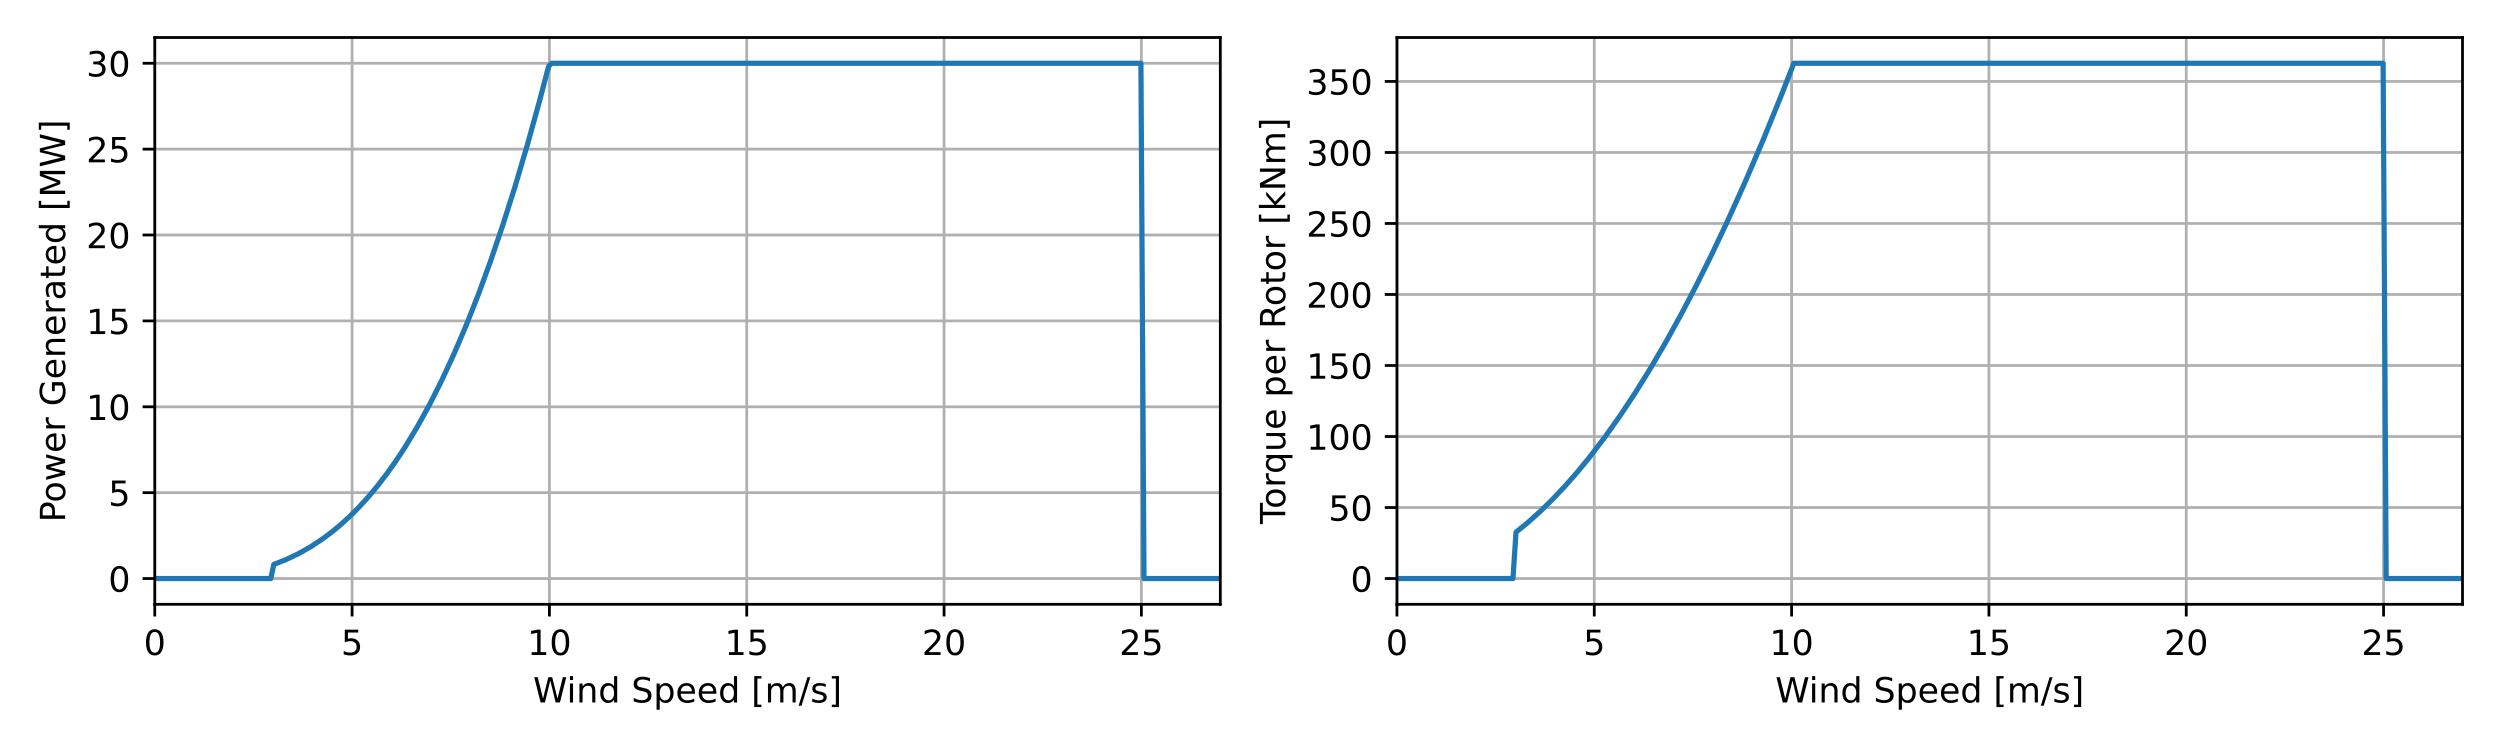
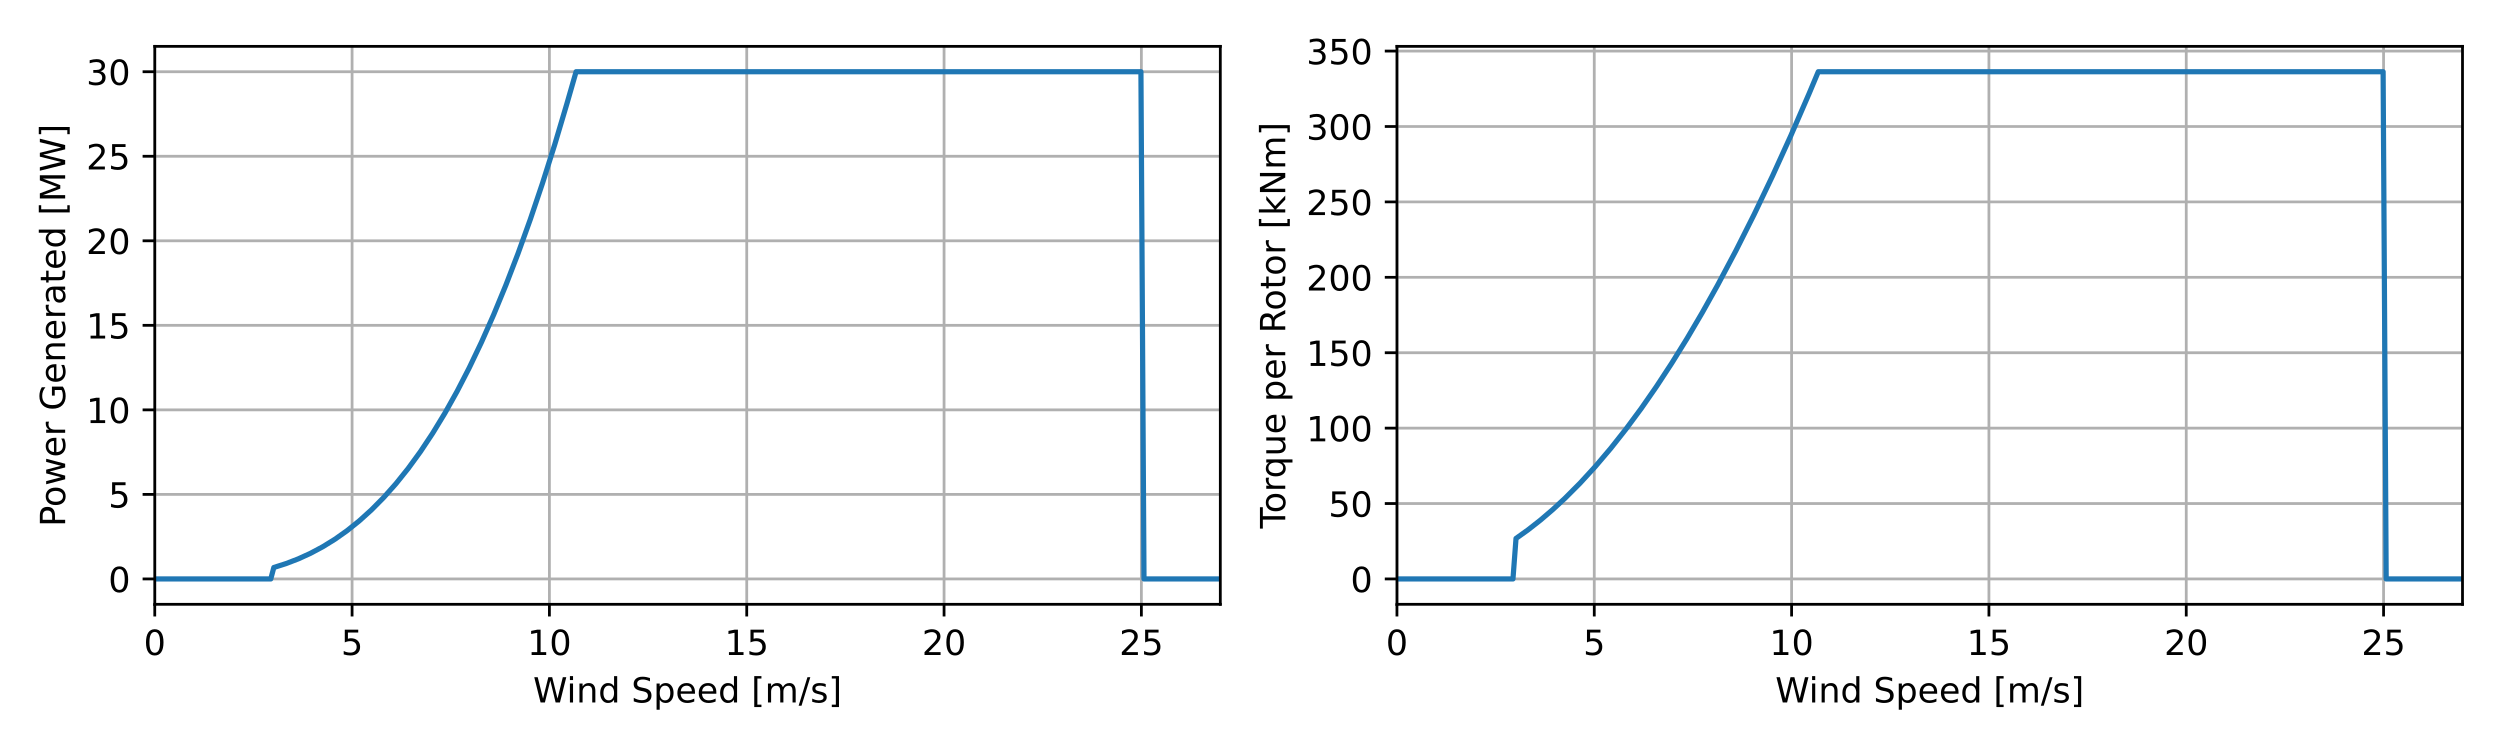
<svg xmlns="http://www.w3.org/2000/svg" xmlns:xlink="http://www.w3.org/1999/xlink" width="720pt" height="216pt" viewBox="0 0 720 216" version="1.1">
  <defs>
    <style type="text/css">*{stroke-linejoin: round; stroke-linecap: butt}</style>
  </defs>
  <g id="figure_1">
    <g id="patch_1">
      <path d="M 0 216  L 720 216  L 720 0  L 0 0  z " style="fill: #ffffff" />
    </g>
    <g id="axes_1">
      <g id="patch_2">
-         <path d="M 44.57 174.04  L 351.45 174.04  L 351.45 10.8  L 44.57 10.8  z " style="fill: #ffffff" />
+         <path d="M 44.57 174.04  L 351.45 174.04  L 351.45 13.351  L 44.57 13.351  z " style="fill: #ffffff" />
      </g>
      <g id="matplotlib.axis_1">
        <g id="xtick_1">
          <g id="line2d_1">
-             <path d="M 44.57 174.04  L 44.57 10.8  " clip-path="url(#p7e9d4a5ec0)" style="fill: none; stroke: #b0b0b0; stroke-width: 0.8; stroke-linecap: square" />
+             <path d="M 44.57 174.04  L 44.57 13.351  " clip-path="url(#p63965a4b3f)" style="fill: none; stroke: #b0b0b0; stroke-width: 0.8; stroke-linecap: square" />
          </g>
          <g id="line2d_2">
            <defs>
-               <path id="mde68c620f8" d="M 0 0  L 0 3.5  " style="stroke: #000000; stroke-width: 0.8" />
+               <path id="me07868f286" d="M 0 0  L 0 3.5  " style="stroke: #000000; stroke-width: 0.8" />
            </defs>
            <g>
-               <use xlink:href="#mde68c620f8" x="44.57" y="174.04" style="stroke: #000000; stroke-width: 0.8" />
+               <use xlink:href="#me07868f286" x="44.57" y="174.04" style="stroke: #000000; stroke-width: 0.8" />
            </g>
          </g>
          <g id="text_1">
            <g transform="translate(41.38875 188.6384) scale(0.1 -0.1)">
              <defs>
                <path id="DejaVuSans-30" d="M 2034 4250  Q 1547 4250 1301 3770  Q 1056 3291 1056 2328  Q 1056 1369 1301 889  Q 1547 409 2034 409  Q 2525 409 2770 889  Q 3016 1369 3016 2328  Q 3016 3291 2770 3770  Q 2525 4250 2034 4250  z M 2034 4750  Q 2819 4750 3233 4129  Q 3647 3509 3647 2328  Q 3647 1150 3233 529  Q 2819 -91 2034 -91  Q 1250 -91 836 529  Q 422 1150 422 2328  Q 422 3509 836 4129  Q 1250 4750 2034 4750  z " transform="scale(0.015625)" />
              </defs>
              <use xlink:href="#DejaVuSans-30" />
            </g>
          </g>
        </g>
        <g id="xtick_2">
          <g id="line2d_3">
-             <path d="M 101.4 174.04  L 101.4 10.8  " clip-path="url(#p7e9d4a5ec0)" style="fill: none; stroke: #b0b0b0; stroke-width: 0.8; stroke-linecap: square" />
+             <path d="M 101.4 174.04  L 101.4 13.351  " clip-path="url(#p63965a4b3f)" style="fill: none; stroke: #b0b0b0; stroke-width: 0.8; stroke-linecap: square" />
          </g>
          <g id="line2d_4">
            <g>
-               <use xlink:href="#mde68c620f8" x="101.4" y="174.04" style="stroke: #000000; stroke-width: 0.8" />
+               <use xlink:href="#me07868f286" x="101.4" y="174.04" style="stroke: #000000; stroke-width: 0.8" />
            </g>
          </g>
          <g id="text_2">
            <g transform="translate(98.21838 188.6384) scale(0.1 -0.1)">
              <defs>
                <path id="DejaVuSans-35" d="M 691 4666  L 3169 4666  L 3169 4134  L 1269 4134  L 1269 2991  Q 1406 3038 1543 3061  Q 1681 3084 1819 3084  Q 2600 3084 3056 2656  Q 3513 2228 3513 1497  Q 3513 744 3044 326  Q 2575 -91 1722 -91  Q 1428 -91 1123 -41  Q 819 9 494 109  L 494 744  Q 775 591 1075 516  Q 1375 441 1709 441  Q 2250 441 2565 725  Q 2881 1009 2881 1497  Q 2881 1984 2565 2268  Q 2250 2553 1709 2553  Q 1456 2553 1204 2497  Q 953 2441 691 2322  L 691 4666  z " transform="scale(0.015625)" />
              </defs>
              <use xlink:href="#DejaVuSans-35" />
            </g>
          </g>
        </g>
        <g id="xtick_3">
          <g id="line2d_5">
-             <path d="M 158.229 174.04  L 158.229 10.8  " clip-path="url(#p7e9d4a5ec0)" style="fill: none; stroke: #b0b0b0; stroke-width: 0.8; stroke-linecap: square" />
+             <path d="M 158.229 174.04  L 158.229 13.351  " clip-path="url(#p63965a4b3f)" style="fill: none; stroke: #b0b0b0; stroke-width: 0.8; stroke-linecap: square" />
          </g>
          <g id="line2d_6">
            <g>
-               <use xlink:href="#mde68c620f8" x="158.229" y="174.04" style="stroke: #000000; stroke-width: 0.8" />
+               <use xlink:href="#me07868f286" x="158.229" y="174.04" style="stroke: #000000; stroke-width: 0.8" />
            </g>
          </g>
          <g id="text_3">
            <g transform="translate(151.8668 188.6384) scale(0.1 -0.1)">
              <defs>
                <path id="DejaVuSans-31" d="M 794 531  L 1825 531  L 1825 4091  L 703 3866  L 703 4441  L 1819 4666  L 2450 4666  L 2450 531  L 3481 531  L 3481 0  L 794 0  L 794 531  z " transform="scale(0.015625)" />
              </defs>
              <use xlink:href="#DejaVuSans-31" />
              <use xlink:href="#DejaVuSans-30" x="63.623" />
            </g>
          </g>
        </g>
        <g id="xtick_4">
          <g id="line2d_7">
-             <path d="M 215.059 174.04  L 215.059 10.8  " clip-path="url(#p7e9d4a5ec0)" style="fill: none; stroke: #b0b0b0; stroke-width: 0.8; stroke-linecap: square" />
+             <path d="M 215.059 174.04  L 215.059 13.351  " clip-path="url(#p63965a4b3f)" style="fill: none; stroke: #b0b0b0; stroke-width: 0.8; stroke-linecap: square" />
          </g>
          <g id="line2d_8">
            <g>
-               <use xlink:href="#mde68c620f8" x="215.059" y="174.04" style="stroke: #000000; stroke-width: 0.8" />
+               <use xlink:href="#me07868f286" x="215.059" y="174.04" style="stroke: #000000; stroke-width: 0.8" />
            </g>
          </g>
          <g id="text_4">
            <g transform="translate(208.6964 188.6384) scale(0.1 -0.1)">
              <use xlink:href="#DejaVuSans-31" />
              <use xlink:href="#DejaVuSans-35" x="63.623" />
            </g>
          </g>
        </g>
        <g id="xtick_5">
          <g id="line2d_9">
-             <path d="M 271.889 174.04  L 271.889 10.8  " clip-path="url(#p7e9d4a5ec0)" style="fill: none; stroke: #b0b0b0; stroke-width: 0.8; stroke-linecap: square" />
+             <path d="M 271.889 174.04  L 271.889 13.351  " clip-path="url(#p63965a4b3f)" style="fill: none; stroke: #b0b0b0; stroke-width: 0.8; stroke-linecap: square" />
          </g>
          <g id="line2d_10">
            <g>
-               <use xlink:href="#mde68c620f8" x="271.889" y="174.04" style="stroke: #000000; stroke-width: 0.8" />
+               <use xlink:href="#me07868f286" x="271.889" y="174.04" style="stroke: #000000; stroke-width: 0.8" />
            </g>
          </g>
          <g id="text_5">
            <g transform="translate(265.526 188.6384) scale(0.1 -0.1)">
              <defs>
                <path id="DejaVuSans-32" d="M 1228 531  L 3431 531  L 3431 0  L 469 0  L 469 531  Q 828 903 1448 1529  Q 2069 2156 2228 2338  Q 2531 2678 2651 2914  Q 2772 3150 2772 3378  Q 2772 3750 2511 3984  Q 2250 4219 1831 4219  Q 1534 4219 1204 4116  Q 875 4013 500 3803  L 500 4441  Q 881 4594 1212 4672  Q 1544 4750 1819 4750  Q 2544 4750 2975 4387  Q 3406 4025 3406 3419  Q 3406 3131 3298 2873  Q 3191 2616 2906 2266  Q 2828 2175 2409 1742  Q 1991 1309 1228 531  z " transform="scale(0.015625)" />
              </defs>
              <use xlink:href="#DejaVuSans-32" />
              <use xlink:href="#DejaVuSans-30" x="63.623" />
            </g>
          </g>
        </g>
        <g id="xtick_6">
          <g id="line2d_11">
-             <path d="M 328.718 174.04  L 328.718 10.8  " clip-path="url(#p7e9d4a5ec0)" style="fill: none; stroke: #b0b0b0; stroke-width: 0.8; stroke-linecap: square" />
+             <path d="M 328.718 174.04  L 328.718 13.351  " clip-path="url(#p63965a4b3f)" style="fill: none; stroke: #b0b0b0; stroke-width: 0.8; stroke-linecap: square" />
          </g>
          <g id="line2d_12">
            <g>
-               <use xlink:href="#mde68c620f8" x="328.718" y="174.04" style="stroke: #000000; stroke-width: 0.8" />
+               <use xlink:href="#me07868f286" x="328.718" y="174.04" style="stroke: #000000; stroke-width: 0.8" />
            </g>
          </g>
          <g id="text_6">
            <g transform="translate(322.3556 188.6384) scale(0.1 -0.1)">
              <use xlink:href="#DejaVuSans-32" />
              <use xlink:href="#DejaVuSans-35" x="63.623" />
            </g>
          </g>
        </g>
        <g id="text_7">
          <g transform="translate(153.5319 202.3166) scale(0.1 -0.1)">
            <defs>
              <path id="DejaVuSans-57" d="M 213 4666  L 850 4666  L 1831 722  L 2809 4666  L 3519 4666  L 4500 722  L 5478 4666  L 6119 4666  L 4947 0  L 4153 0  L 3169 4050  L 2175 0  L 1381 0  L 213 4666  z " transform="scale(0.015625)" />
              <path id="DejaVuSans-69" d="M 603 3500  L 1178 3500  L 1178 0  L 603 0  L 603 3500  z M 603 4863  L 1178 4863  L 1178 4134  L 603 4134  L 603 4863  z " transform="scale(0.015625)" />
              <path id="DejaVuSans-6e" d="M 3513 2113  L 3513 0  L 2938 0  L 2938 2094  Q 2938 2591 2744 2837  Q 2550 3084 2163 3084  Q 1697 3084 1428 2787  Q 1159 2491 1159 1978  L 1159 0  L 581 0  L 581 3500  L 1159 3500  L 1159 2956  Q 1366 3272 1645 3428  Q 1925 3584 2291 3584  Q 2894 3584 3203 3211  Q 3513 2838 3513 2113  z " transform="scale(0.015625)" />
              <path id="DejaVuSans-64" d="M 2906 2969  L 2906 4863  L 3481 4863  L 3481 0  L 2906 0  L 2906 525  Q 2725 213 2448 61  Q 2172 -91 1784 -91  Q 1150 -91 751 415  Q 353 922 353 1747  Q 353 2572 751 3078  Q 1150 3584 1784 3584  Q 2172 3584 2448 3432  Q 2725 3281 2906 2969  z M 947 1747  Q 947 1113 1208 752  Q 1469 391 1925 391  Q 2381 391 2643 752  Q 2906 1113 2906 1747  Q 2906 2381 2643 2742  Q 2381 3103 1925 3103  Q 1469 3103 1208 2742  Q 947 2381 947 1747  z " transform="scale(0.015625)" />
              <path id="DejaVuSans-20" transform="scale(0.015625)" />
              <path id="DejaVuSans-53" d="M 3425 4513  L 3425 3897  Q 3066 4069 2747 4153  Q 2428 4238 2131 4238  Q 1616 4238 1336 4038  Q 1056 3838 1056 3469  Q 1056 3159 1242 3001  Q 1428 2844 1947 2747  L 2328 2669  Q 3034 2534 3370 2195  Q 3706 1856 3706 1288  Q 3706 609 3251 259  Q 2797 -91 1919 -91  Q 1588 -91 1214 -16  Q 841 59 441 206  L 441 856  Q 825 641 1194 531  Q 1563 422 1919 422  Q 2459 422 2753 634  Q 3047 847 3047 1241  Q 3047 1584 2836 1778  Q 2625 1972 2144 2069  L 1759 2144  Q 1053 2284 737 2584  Q 422 2884 422 3419  Q 422 4038 858 4394  Q 1294 4750 2059 4750  Q 2388 4750 2728 4690  Q 3069 4631 3425 4513  z " transform="scale(0.015625)" />
              <path id="DejaVuSans-70" d="M 1159 525  L 1159 -1331  L 581 -1331  L 581 3500  L 1159 3500  L 1159 2969  Q 1341 3281 1617 3432  Q 1894 3584 2278 3584  Q 2916 3584 3314 3078  Q 3713 2572 3713 1747  Q 3713 922 3314 415  Q 2916 -91 2278 -91  Q 1894 -91 1617 61  Q 1341 213 1159 525  z M 3116 1747  Q 3116 2381 2855 2742  Q 2594 3103 2138 3103  Q 1681 3103 1420 2742  Q 1159 2381 1159 1747  Q 1159 1113 1420 752  Q 1681 391 2138 391  Q 2594 391 2855 752  Q 3116 1113 3116 1747  z " transform="scale(0.015625)" />
              <path id="DejaVuSans-65" d="M 3597 1894  L 3597 1613  L 953 1613  Q 991 1019 1311 708  Q 1631 397 2203 397  Q 2534 397 2845 478  Q 3156 559 3463 722  L 3463 178  Q 3153 47 2828 -22  Q 2503 -91 2169 -91  Q 1331 -91 842 396  Q 353 884 353 1716  Q 353 2575 817 3079  Q 1281 3584 2069 3584  Q 2775 3584 3186 3129  Q 3597 2675 3597 1894  z M 3022 2063  Q 3016 2534 2758 2815  Q 2500 3097 2075 3097  Q 1594 3097 1305 2825  Q 1016 2553 972 2059  L 3022 2063  z " transform="scale(0.015625)" />
              <path id="DejaVuSans-5b" d="M 550 4863  L 1875 4863  L 1875 4416  L 1125 4416  L 1125 -397  L 1875 -397  L 1875 -844  L 550 -844  L 550 4863  z " transform="scale(0.015625)" />
              <path id="DejaVuSans-6d" d="M 3328 2828  Q 3544 3216 3844 3400  Q 4144 3584 4550 3584  Q 5097 3584 5394 3201  Q 5691 2819 5691 2113  L 5691 0  L 5113 0  L 5113 2094  Q 5113 2597 4934 2840  Q 4756 3084 4391 3084  Q 3944 3084 3684 2787  Q 3425 2491 3425 1978  L 3425 0  L 2847 0  L 2847 2094  Q 2847 2600 2669 2842  Q 2491 3084 2119 3084  Q 1678 3084 1418 2786  Q 1159 2488 1159 1978  L 1159 0  L 581 0  L 581 3500  L 1159 3500  L 1159 2956  Q 1356 3278 1631 3431  Q 1906 3584 2284 3584  Q 2666 3584 2933 3390  Q 3200 3197 3328 2828  z " transform="scale(0.015625)" />
              <path id="DejaVuSans-2f" d="M 1625 4666  L 2156 4666  L 531 -594  L 0 -594  L 1625 4666  z " transform="scale(0.015625)" />
              <path id="DejaVuSans-73" d="M 2834 3397  L 2834 2853  Q 2591 2978 2328 3040  Q 2066 3103 1784 3103  Q 1356 3103 1142 2972  Q 928 2841 928 2578  Q 928 2378 1081 2264  Q 1234 2150 1697 2047  L 1894 2003  Q 2506 1872 2764 1633  Q 3022 1394 3022 966  Q 3022 478 2636 193  Q 2250 -91 1575 -91  Q 1294 -91 989 -36  Q 684 19 347 128  L 347 722  Q 666 556 975 473  Q 1284 391 1588 391  Q 1994 391 2212 530  Q 2431 669 2431 922  Q 2431 1156 2273 1281  Q 2116 1406 1581 1522  L 1381 1569  Q 847 1681 609 1914  Q 372 2147 372 2553  Q 372 3047 722 3315  Q 1072 3584 1716 3584  Q 2034 3584 2315 3537  Q 2597 3491 2834 3397  z " transform="scale(0.015625)" />
              <path id="DejaVuSans-5d" d="M 1947 4863  L 1947 -844  L 622 -844  L 622 -397  L 1369 -397  L 1369 4416  L 622 4416  L 622 4863  L 1947 4863  z " transform="scale(0.015625)" />
            </defs>
            <use xlink:href="#DejaVuSans-57" />
            <use xlink:href="#DejaVuSans-69" x="96.627" />
            <use xlink:href="#DejaVuSans-6e" x="124.41" />
            <use xlink:href="#DejaVuSans-64" x="187.789" />
            <use xlink:href="#DejaVuSans-20" x="251.266" />
            <use xlink:href="#DejaVuSans-53" x="283.053" />
            <use xlink:href="#DejaVuSans-70" x="346.529" />
            <use xlink:href="#DejaVuSans-65" x="410.006" />
            <use xlink:href="#DejaVuSans-65" x="471.529" />
            <use xlink:href="#DejaVuSans-64" x="533.053" />
            <use xlink:href="#DejaVuSans-20" x="596.529" />
            <use xlink:href="#DejaVuSans-5b" x="628.316" />
            <use xlink:href="#DejaVuSans-6d" x="667.33" />
            <use xlink:href="#DejaVuSans-2f" x="764.742" />
            <use xlink:href="#DejaVuSans-73" x="798.434" />
            <use xlink:href="#DejaVuSans-5d" x="850.533" />
          </g>
        </g>
      </g>
      <g id="matplotlib.axis_2">
        <g id="ytick_1">
          <g id="line2d_13">
-             <path d="M 44.57 166.62  L 351.45 166.62  " clip-path="url(#p7e9d4a5ec0)" style="fill: none; stroke: #b0b0b0; stroke-width: 0.8; stroke-linecap: square" />
+             <path d="M 44.57 166.736  L 351.45 166.736  " clip-path="url(#p63965a4b3f)" style="fill: none; stroke: #b0b0b0; stroke-width: 0.8; stroke-linecap: square" />
          </g>
          <g id="line2d_14">
            <defs>
-               <path id="mf12a894c81" d="M 0 0  L -3.5 0  " style="stroke: #000000; stroke-width: 0.8" />
+               <path id="m5a3411a6f5" d="M 0 0  L -3.5 0  " style="stroke: #000000; stroke-width: 0.8" />
            </defs>
            <g>
-               <use xlink:href="#mf12a894c81" x="44.57" y="166.62" style="stroke: #000000; stroke-width: 0.8" />
+               <use xlink:href="#m5a3411a6f5" x="44.57" y="166.736" style="stroke: #000000; stroke-width: 0.8" />
            </g>
          </g>
          <g id="text_8">
-             <g transform="translate(31.2075 170.4192) scale(0.1 -0.1)">
+             <g transform="translate(31.2075 170.5352) scale(0.1 -0.1)">
              <use xlink:href="#DejaVuSans-30" />
            </g>
          </g>
        </g>
        <g id="ytick_2">
          <g id="line2d_15">
-             <path d="M 44.57 141.887  L 351.45 141.887  " clip-path="url(#p7e9d4a5ec0)" style="fill: none; stroke: #b0b0b0; stroke-width: 0.8; stroke-linecap: square" />
+             <path d="M 44.57 142.389  L 351.45 142.389  " clip-path="url(#p63965a4b3f)" style="fill: none; stroke: #b0b0b0; stroke-width: 0.8; stroke-linecap: square" />
          </g>
          <g id="line2d_16">
            <g>
-               <use xlink:href="#mf12a894c81" x="44.57" y="141.887" style="stroke: #000000; stroke-width: 0.8" />
+               <use xlink:href="#m5a3411a6f5" x="44.57" y="142.389" style="stroke: #000000; stroke-width: 0.8" />
            </g>
          </g>
          <g id="text_9">
-             <g transform="translate(31.2075 145.6859) scale(0.1 -0.1)">
+             <g transform="translate(31.2075 146.1883) scale(0.1 -0.1)">
              <use xlink:href="#DejaVuSans-35" />
            </g>
          </g>
        </g>
        <g id="ytick_3">
          <g id="line2d_17">
-             <path d="M 44.57 117.153  L 351.45 117.153  " clip-path="url(#p7e9d4a5ec0)" style="fill: none; stroke: #b0b0b0; stroke-width: 0.8; stroke-linecap: square" />
+             <path d="M 44.57 118.042  L 351.45 118.042  " clip-path="url(#p63965a4b3f)" style="fill: none; stroke: #b0b0b0; stroke-width: 0.8; stroke-linecap: square" />
          </g>
          <g id="line2d_18">
            <g>
-               <use xlink:href="#mf12a894c81" x="44.57" y="117.153" style="stroke: #000000; stroke-width: 0.8" />
+               <use xlink:href="#m5a3411a6f5" x="44.57" y="118.042" style="stroke: #000000; stroke-width: 0.8" />
            </g>
          </g>
          <g id="text_10">
-             <g transform="translate(24.845 120.9526) scale(0.1 -0.1)">
+             <g transform="translate(24.845 121.8415) scale(0.1 -0.1)">
              <use xlink:href="#DejaVuSans-31" />
              <use xlink:href="#DejaVuSans-30" x="63.623" />
            </g>
          </g>
        </g>
        <g id="ytick_4">
          <g id="line2d_19">
-             <path d="M 44.57 92.42  L 351.45 92.42  " clip-path="url(#p7e9d4a5ec0)" style="fill: none; stroke: #b0b0b0; stroke-width: 0.8; stroke-linecap: square" />
+             <path d="M 44.57 93.695  L 351.45 93.695  " clip-path="url(#p63965a4b3f)" style="fill: none; stroke: #b0b0b0; stroke-width: 0.8; stroke-linecap: square" />
          </g>
          <g id="line2d_20">
            <g>
-               <use xlink:href="#mf12a894c81" x="44.57" y="92.42" style="stroke: #000000; stroke-width: 0.8" />
+               <use xlink:href="#m5a3411a6f5" x="44.57" y="93.695" style="stroke: #000000; stroke-width: 0.8" />
            </g>
          </g>
          <g id="text_11">
-             <g transform="translate(24.845 96.21922) scale(0.1 -0.1)">
+             <g transform="translate(24.845 97.49464) scale(0.1 -0.1)">
              <use xlink:href="#DejaVuSans-31" />
              <use xlink:href="#DejaVuSans-35" x="63.623" />
            </g>
          </g>
        </g>
        <g id="ytick_5">
          <g id="line2d_21">
-             <path d="M 44.57 67.687  L 351.45 67.687  " clip-path="url(#p7e9d4a5ec0)" style="fill: none; stroke: #b0b0b0; stroke-width: 0.8; stroke-linecap: square" />
+             <path d="M 44.57 69.349  L 351.45 69.349  " clip-path="url(#p63965a4b3f)" style="fill: none; stroke: #b0b0b0; stroke-width: 0.8; stroke-linecap: square" />
          </g>
          <g id="line2d_22">
            <g>
-               <use xlink:href="#mf12a894c81" x="44.57" y="67.687" style="stroke: #000000; stroke-width: 0.8" />
+               <use xlink:href="#m5a3411a6f5" x="44.57" y="69.349" style="stroke: #000000; stroke-width: 0.8" />
            </g>
          </g>
          <g id="text_12">
-             <g transform="translate(24.845 71.48588) scale(0.1 -0.1)">
+             <g transform="translate(24.845 73.1478) scale(0.1 -0.1)">
              <use xlink:href="#DejaVuSans-32" />
              <use xlink:href="#DejaVuSans-30" x="63.623" />
            </g>
          </g>
        </g>
        <g id="ytick_6">
          <g id="line2d_23">
-             <path d="M 44.57 42.953  L 351.45 42.953  " clip-path="url(#p7e9d4a5ec0)" style="fill: none; stroke: #b0b0b0; stroke-width: 0.8; stroke-linecap: square" />
+             <path d="M 44.57 45.002  L 351.45 45.002  " clip-path="url(#p63965a4b3f)" style="fill: none; stroke: #b0b0b0; stroke-width: 0.8; stroke-linecap: square" />
          </g>
          <g id="line2d_24">
            <g>
-               <use xlink:href="#mf12a894c81" x="44.57" y="42.953" style="stroke: #000000; stroke-width: 0.8" />
+               <use xlink:href="#m5a3411a6f5" x="44.57" y="45.002" style="stroke: #000000; stroke-width: 0.8" />
            </g>
          </g>
          <g id="text_13">
-             <g transform="translate(24.845 46.75255) scale(0.1 -0.1)">
+             <g transform="translate(24.845 48.80095) scale(0.1 -0.1)">
              <use xlink:href="#DejaVuSans-32" />
              <use xlink:href="#DejaVuSans-35" x="63.623" />
            </g>
          </g>
        </g>
        <g id="ytick_7">
          <g id="line2d_25">
-             <path d="M 44.57 18.22  L 351.45 18.22  " clip-path="url(#p7e9d4a5ec0)" style="fill: none; stroke: #b0b0b0; stroke-width: 0.8; stroke-linecap: square" />
+             <path d="M 44.57 20.655  L 351.45 20.655  " clip-path="url(#p63965a4b3f)" style="fill: none; stroke: #b0b0b0; stroke-width: 0.8; stroke-linecap: square" />
          </g>
          <g id="line2d_26">
            <g>
-               <use xlink:href="#mf12a894c81" x="44.57" y="18.22" style="stroke: #000000; stroke-width: 0.8" />
+               <use xlink:href="#m5a3411a6f5" x="44.57" y="20.655" style="stroke: #000000; stroke-width: 0.8" />
            </g>
          </g>
          <g id="text_14">
-             <g transform="translate(24.845 22.01922) scale(0.1 -0.1)">
+             <g transform="translate(24.845 24.45411) scale(0.1 -0.1)">
              <defs>
                <path id="DejaVuSans-33" d="M 2597 2516  Q 3050 2419 3304 2112  Q 3559 1806 3559 1356  Q 3559 666 3084 287  Q 2609 -91 1734 -91  Q 1441 -91 1130 -33  Q 819 25 488 141  L 488 750  Q 750 597 1062 519  Q 1375 441 1716 441  Q 2309 441 2620 675  Q 2931 909 2931 1356  Q 2931 1769 2642 2001  Q 2353 2234 1838 2234  L 1294 2234  L 1294 2753  L 1863 2753  Q 2328 2753 2575 2939  Q 2822 3125 2822 3475  Q 2822 3834 2567 4026  Q 2313 4219 1838 4219  Q 1578 4219 1281 4162  Q 984 4106 628 3988  L 628 4550  Q 988 4650 1302 4700  Q 1616 4750 1894 4750  Q 2613 4750 3031 4423  Q 3450 4097 3450 3541  Q 3450 3153 3228 2886  Q 3006 2619 2597 2516  z " transform="scale(0.015625)" />
              </defs>
              <use xlink:href="#DejaVuSans-33" />
              <use xlink:href="#DejaVuSans-30" x="63.623" />
            </g>
          </g>
        </g>
        <g id="text_15">
-           <g transform="translate(18.76531 150.3981) rotate(-90) scale(0.1 -0.1)">
+           <g transform="translate(18.76531 151.6735) rotate(-90) scale(0.1 -0.1)">
            <defs>
              <path id="DejaVuSans-50" d="M 1259 4147  L 1259 2394  L 2053 2394  Q 2494 2394 2734 2622  Q 2975 2850 2975 3272  Q 2975 3691 2734 3919  Q 2494 4147 2053 4147  L 1259 4147  z M 628 4666  L 2053 4666  Q 2838 4666 3239 4311  Q 3641 3956 3641 3272  Q 3641 2581 3239 2228  Q 2838 1875 2053 1875  L 1259 1875  L 1259 0  L 628 0  L 628 4666  z " transform="scale(0.015625)" />
              <path id="DejaVuSans-6f" d="M 1959 3097  Q 1497 3097 1228 2736  Q 959 2375 959 1747  Q 959 1119 1226 758  Q 1494 397 1959 397  Q 2419 397 2687 759  Q 2956 1122 2956 1747  Q 2956 2369 2687 2733  Q 2419 3097 1959 3097  z M 1959 3584  Q 2709 3584 3137 3096  Q 3566 2609 3566 1747  Q 3566 888 3137 398  Q 2709 -91 1959 -91  Q 1206 -91 779 398  Q 353 888 353 1747  Q 353 2609 779 3096  Q 1206 3584 1959 3584  z " transform="scale(0.015625)" />
              <path id="DejaVuSans-77" d="M 269 3500  L 844 3500  L 1563 769  L 2278 3500  L 2956 3500  L 3675 769  L 4391 3500  L 4966 3500  L 4050 0  L 3372 0  L 2619 2869  L 1863 0  L 1184 0  L 269 3500  z " transform="scale(0.015625)" />
              <path id="DejaVuSans-72" d="M 2631 2963  Q 2534 3019 2420 3045  Q 2306 3072 2169 3072  Q 1681 3072 1420 2755  Q 1159 2438 1159 1844  L 1159 0  L 581 0  L 581 3500  L 1159 3500  L 1159 2956  Q 1341 3275 1631 3429  Q 1922 3584 2338 3584  Q 2397 3584 2469 3576  Q 2541 3569 2628 3553  L 2631 2963  z " transform="scale(0.015625)" />
              <path id="DejaVuSans-47" d="M 3809 666  L 3809 1919  L 2778 1919  L 2778 2438  L 4434 2438  L 4434 434  Q 4069 175 3628 42  Q 3188 -91 2688 -91  Q 1594 -91 976 548  Q 359 1188 359 2328  Q 359 3472 976 4111  Q 1594 4750 2688 4750  Q 3144 4750 3555 4637  Q 3966 4525 4313 4306  L 4313 3634  Q 3963 3931 3569 4081  Q 3175 4231 2741 4231  Q 1884 4231 1454 3753  Q 1025 3275 1025 2328  Q 1025 1384 1454 906  Q 1884 428 2741 428  Q 3075 428 3337 486  Q 3600 544 3809 666  z " transform="scale(0.015625)" />
              <path id="DejaVuSans-61" d="M 2194 1759  Q 1497 1759 1228 1600  Q 959 1441 959 1056  Q 959 750 1161 570  Q 1363 391 1709 391  Q 2188 391 2477 730  Q 2766 1069 2766 1631  L 2766 1759  L 2194 1759  z M 3341 1997  L 3341 0  L 2766 0  L 2766 531  Q 2569 213 2275 61  Q 1981 -91 1556 -91  Q 1019 -91 701 211  Q 384 513 384 1019  Q 384 1609 779 1909  Q 1175 2209 1959 2209  L 2766 2209  L 2766 2266  Q 2766 2663 2505 2880  Q 2244 3097 1772 3097  Q 1472 3097 1187 3025  Q 903 2953 641 2809  L 641 3341  Q 956 3463 1253 3523  Q 1550 3584 1831 3584  Q 2591 3584 2966 3190  Q 3341 2797 3341 1997  z " transform="scale(0.015625)" />
              <path id="DejaVuSans-74" d="M 1172 4494  L 1172 3500  L 2356 3500  L 2356 3053  L 1172 3053  L 1172 1153  Q 1172 725 1289 603  Q 1406 481 1766 481  L 2356 481  L 2356 0  L 1766 0  Q 1100 0 847 248  Q 594 497 594 1153  L 594 3053  L 172 3053  L 172 3500  L 594 3500  L 594 4494  L 1172 4494  z " transform="scale(0.015625)" />
              <path id="DejaVuSans-4d" d="M 628 4666  L 1569 4666  L 2759 1491  L 3956 4666  L 4897 4666  L 4897 0  L 4281 0  L 4281 4097  L 3078 897  L 2444 897  L 1241 4097  L 1241 0  L 628 0  L 628 4666  z " transform="scale(0.015625)" />
            </defs>
            <use xlink:href="#DejaVuSans-50" />
            <use xlink:href="#DejaVuSans-6f" x="56.678" />
            <use xlink:href="#DejaVuSans-77" x="117.859" />
            <use xlink:href="#DejaVuSans-65" x="199.646" />
            <use xlink:href="#DejaVuSans-72" x="261.17" />
            <use xlink:href="#DejaVuSans-20" x="302.283" />
            <use xlink:href="#DejaVuSans-47" x="334.07" />
            <use xlink:href="#DejaVuSans-65" x="411.561" />
            <use xlink:href="#DejaVuSans-6e" x="473.084" />
            <use xlink:href="#DejaVuSans-65" x="536.463" />
            <use xlink:href="#DejaVuSans-72" x="597.986" />
            <use xlink:href="#DejaVuSans-61" x="639.1" />
            <use xlink:href="#DejaVuSans-74" x="700.379" />
            <use xlink:href="#DejaVuSans-65" x="739.588" />
            <use xlink:href="#DejaVuSans-64" x="801.111" />
            <use xlink:href="#DejaVuSans-20" x="864.588" />
            <use xlink:href="#DejaVuSans-5b" x="896.375" />
            <use xlink:href="#DejaVuSans-4d" x="935.389" />
            <use xlink:href="#DejaVuSans-57" x="1021.668" />
            <use xlink:href="#DejaVuSans-5d" x="1120.545" />
          </g>
        </g>
      </g>
      <g id="line2d_27">
-         <path d="M 44.57 166.62  L 77.984 166.62  L 78.863 162.544  L 82.38 161.157  L 85.898 159.486  L 89.415 157.505  L 92.932 155.188  L 95.57 153.213  L 98.208 151.023  L 100.846 148.607  L 103.484 145.953  L 106.122 143.051  L 108.76 139.889  L 111.398 136.456  L 114.036 132.741  L 116.674 128.733  L 120.191 122.914  L 123.708 116.527  L 127.225 109.547  L 130.743 101.946  L 134.26 93.7  L 137.777 84.78  L 141.294 75.161  L 144.812 64.816  L 148.329 53.72  L 151.846 41.845  L 155.363 29.165  L 158.001 19.111  L 158.881 18.22  L 328.588 18.22  L 329.467 166.62  L 351.45 166.62  L 351.45 166.62  " clip-path="url(#p7e9d4a5ec0)" style="fill: none; stroke: #1f77b4; stroke-width: 1.5; stroke-linecap: square" />
+         <path d="M 44.57 166.736  L 77.984 166.736  L 78.863 163.435  L 82.38 162.312  L 85.898 160.959  L 89.415 159.355  L 92.932 157.478  L 96.449 155.308  L 99.967 152.822  L 103.484 150  L 107.001 146.82  L 110.518 143.261  L 114.036 139.301  L 117.553 134.919  L 121.07 130.094  L 124.587 124.804  L 128.105 119.028  L 131.622 112.744  L 135.139 105.932  L 138.656 98.569  L 142.174 90.635  L 145.691 82.108  L 149.208 72.966  L 152.725 63.189  L 156.243 52.755  L 159.76 41.642  L 163.277 29.83  L 165.915 20.655  L 328.588 20.655  L 329.467 166.736  L 351.45 166.736  L 351.45 166.736  " clip-path="url(#p63965a4b3f)" style="fill: none; stroke: #1f77b4; stroke-width: 1.5; stroke-linecap: square" />
      </g>
      <g id="patch_3">
-         <path d="M 44.57 174.04  L 44.57 10.8  " style="fill: none; stroke: #000000; stroke-width: 0.8; stroke-linejoin: miter; stroke-linecap: square" />
+         <path d="M 44.57 174.04  L 44.57 13.351  " style="fill: none; stroke: #000000; stroke-width: 0.8; stroke-linejoin: miter; stroke-linecap: square" />
      </g>
      <g id="patch_4">
-         <path d="M 351.45 174.04  L 351.45 10.8  " style="fill: none; stroke: #000000; stroke-width: 0.8; stroke-linejoin: miter; stroke-linecap: square" />
+         <path d="M 351.45 174.04  L 351.45 13.351  " style="fill: none; stroke: #000000; stroke-width: 0.8; stroke-linejoin: miter; stroke-linecap: square" />
      </g>
      <g id="patch_5">
        <path d="M 44.57 174.04  L 351.45 174.04  " style="fill: none; stroke: #000000; stroke-width: 0.8; stroke-linejoin: miter; stroke-linecap: square" />
      </g>
      <g id="patch_6">
-         <path d="M 44.57 10.8  L 351.45 10.8  " style="fill: none; stroke: #000000; stroke-width: 0.8; stroke-linejoin: miter; stroke-linecap: square" />
+         <path d="M 44.57 13.351  L 351.45 13.351  " style="fill: none; stroke: #000000; stroke-width: 0.8; stroke-linejoin: miter; stroke-linecap: square" />
      </g>
    </g>
    <g id="axes_2">
      <g id="patch_7">
-         <path d="M 402.32 174.04  L 709.2 174.04  L 709.2 10.8  L 402.32 10.8  z " style="fill: #ffffff" />
+         <path d="M 402.32 174.04  L 709.2 174.04  L 709.2 13.351  L 402.32 13.351  z " style="fill: #ffffff" />
      </g>
      <g id="matplotlib.axis_3">
        <g id="xtick_7">
          <g id="line2d_28">
-             <path d="M 402.32 174.04  L 402.32 10.8  " clip-path="url(#pc65644ecde)" style="fill: none; stroke: #b0b0b0; stroke-width: 0.8; stroke-linecap: square" />
+             <path d="M 402.32 174.04  L 402.32 13.351  " clip-path="url(#p19e2f679ea)" style="fill: none; stroke: #b0b0b0; stroke-width: 0.8; stroke-linecap: square" />
          </g>
          <g id="line2d_29">
            <g>
-               <use xlink:href="#mde68c620f8" x="402.32" y="174.04" style="stroke: #000000; stroke-width: 0.8" />
+               <use xlink:href="#me07868f286" x="402.32" y="174.04" style="stroke: #000000; stroke-width: 0.8" />
            </g>
          </g>
          <g id="text_16">
            <g transform="translate(399.1388 188.6384) scale(0.1 -0.1)">
              <use xlink:href="#DejaVuSans-30" />
            </g>
          </g>
        </g>
        <g id="xtick_8">
          <g id="line2d_30">
-             <path d="M 459.15 174.04  L 459.15 10.8  " clip-path="url(#pc65644ecde)" style="fill: none; stroke: #b0b0b0; stroke-width: 0.8; stroke-linecap: square" />
+             <path d="M 459.15 174.04  L 459.15 13.351  " clip-path="url(#p19e2f679ea)" style="fill: none; stroke: #b0b0b0; stroke-width: 0.8; stroke-linecap: square" />
          </g>
          <g id="line2d_31">
            <g>
-               <use xlink:href="#mde68c620f8" x="459.15" y="174.04" style="stroke: #000000; stroke-width: 0.8" />
+               <use xlink:href="#me07868f286" x="459.15" y="174.04" style="stroke: #000000; stroke-width: 0.8" />
            </g>
          </g>
          <g id="text_17">
            <g transform="translate(455.9684 188.6384) scale(0.1 -0.1)">
              <use xlink:href="#DejaVuSans-35" />
            </g>
          </g>
        </g>
        <g id="xtick_9">
          <g id="line2d_32">
-             <path d="M 515.979 174.04  L 515.979 10.8  " clip-path="url(#pc65644ecde)" style="fill: none; stroke: #b0b0b0; stroke-width: 0.8; stroke-linecap: square" />
+             <path d="M 515.979 174.04  L 515.979 13.351  " clip-path="url(#p19e2f679ea)" style="fill: none; stroke: #b0b0b0; stroke-width: 0.8; stroke-linecap: square" />
          </g>
          <g id="line2d_33">
            <g>
-               <use xlink:href="#mde68c620f8" x="515.979" y="174.04" style="stroke: #000000; stroke-width: 0.8" />
+               <use xlink:href="#me07868f286" x="515.979" y="174.04" style="stroke: #000000; stroke-width: 0.8" />
            </g>
          </g>
          <g id="text_18">
            <g transform="translate(509.6168 188.6384) scale(0.1 -0.1)">
              <use xlink:href="#DejaVuSans-31" />
              <use xlink:href="#DejaVuSans-30" x="63.623" />
            </g>
          </g>
        </g>
        <g id="xtick_10">
          <g id="line2d_34">
-             <path d="M 572.809 174.04  L 572.809 10.8  " clip-path="url(#pc65644ecde)" style="fill: none; stroke: #b0b0b0; stroke-width: 0.8; stroke-linecap: square" />
+             <path d="M 572.809 174.04  L 572.809 13.351  " clip-path="url(#p19e2f679ea)" style="fill: none; stroke: #b0b0b0; stroke-width: 0.8; stroke-linecap: square" />
          </g>
          <g id="line2d_35">
            <g>
-               <use xlink:href="#mde68c620f8" x="572.809" y="174.04" style="stroke: #000000; stroke-width: 0.8" />
+               <use xlink:href="#me07868f286" x="572.809" y="174.04" style="stroke: #000000; stroke-width: 0.8" />
            </g>
          </g>
          <g id="text_19">
            <g transform="translate(566.4464 188.6384) scale(0.1 -0.1)">
              <use xlink:href="#DejaVuSans-31" />
              <use xlink:href="#DejaVuSans-35" x="63.623" />
            </g>
          </g>
        </g>
        <g id="xtick_11">
          <g id="line2d_36">
-             <path d="M 629.639 174.04  L 629.639 10.8  " clip-path="url(#pc65644ecde)" style="fill: none; stroke: #b0b0b0; stroke-width: 0.8; stroke-linecap: square" />
+             <path d="M 629.639 174.04  L 629.639 13.351  " clip-path="url(#p19e2f679ea)" style="fill: none; stroke: #b0b0b0; stroke-width: 0.8; stroke-linecap: square" />
          </g>
          <g id="line2d_37">
            <g>
-               <use xlink:href="#mde68c620f8" x="629.639" y="174.04" style="stroke: #000000; stroke-width: 0.8" />
+               <use xlink:href="#me07868f286" x="629.639" y="174.04" style="stroke: #000000; stroke-width: 0.8" />
            </g>
          </g>
          <g id="text_20">
            <g transform="translate(623.276 188.6384) scale(0.1 -0.1)">
              <use xlink:href="#DejaVuSans-32" />
              <use xlink:href="#DejaVuSans-30" x="63.623" />
            </g>
          </g>
        </g>
        <g id="xtick_12">
          <g id="line2d_38">
-             <path d="M 686.468 174.04  L 686.468 10.8  " clip-path="url(#pc65644ecde)" style="fill: none; stroke: #b0b0b0; stroke-width: 0.8; stroke-linecap: square" />
+             <path d="M 686.468 174.04  L 686.468 13.351  " clip-path="url(#p19e2f679ea)" style="fill: none; stroke: #b0b0b0; stroke-width: 0.8; stroke-linecap: square" />
          </g>
          <g id="line2d_39">
            <g>
-               <use xlink:href="#mde68c620f8" x="686.468" y="174.04" style="stroke: #000000; stroke-width: 0.8" />
+               <use xlink:href="#me07868f286" x="686.468" y="174.04" style="stroke: #000000; stroke-width: 0.8" />
            </g>
          </g>
          <g id="text_21">
            <g transform="translate(680.1056 188.6384) scale(0.1 -0.1)">
              <use xlink:href="#DejaVuSans-32" />
              <use xlink:href="#DejaVuSans-35" x="63.623" />
            </g>
          </g>
        </g>
        <g id="text_22">
          <g transform="translate(511.2819 202.3166) scale(0.1 -0.1)">
            <use xlink:href="#DejaVuSans-57" />
            <use xlink:href="#DejaVuSans-69" x="96.627" />
            <use xlink:href="#DejaVuSans-6e" x="124.41" />
            <use xlink:href="#DejaVuSans-64" x="187.789" />
            <use xlink:href="#DejaVuSans-20" x="251.266" />
            <use xlink:href="#DejaVuSans-53" x="283.053" />
            <use xlink:href="#DejaVuSans-70" x="346.529" />
            <use xlink:href="#DejaVuSans-65" x="410.006" />
            <use xlink:href="#DejaVuSans-65" x="471.529" />
            <use xlink:href="#DejaVuSans-64" x="533.053" />
            <use xlink:href="#DejaVuSans-20" x="596.529" />
            <use xlink:href="#DejaVuSans-5b" x="628.316" />
            <use xlink:href="#DejaVuSans-6d" x="667.33" />
            <use xlink:href="#DejaVuSans-2f" x="764.742" />
            <use xlink:href="#DejaVuSans-73" x="798.434" />
            <use xlink:href="#DejaVuSans-5d" x="850.533" />
          </g>
        </g>
      </g>
      <g id="matplotlib.axis_4">
        <g id="ytick_8">
          <g id="line2d_40">
-             <path d="M 402.32 166.62  L 709.2 166.62  " clip-path="url(#pc65644ecde)" style="fill: none; stroke: #b0b0b0; stroke-width: 0.8; stroke-linecap: square" />
+             <path d="M 402.32 166.736  L 709.2 166.736  " clip-path="url(#p19e2f679ea)" style="fill: none; stroke: #b0b0b0; stroke-width: 0.8; stroke-linecap: square" />
          </g>
          <g id="line2d_41">
            <g>
-               <use xlink:href="#mf12a894c81" x="402.32" y="166.62" style="stroke: #000000; stroke-width: 0.8" />
+               <use xlink:href="#m5a3411a6f5" x="402.32" y="166.736" style="stroke: #000000; stroke-width: 0.8" />
            </g>
          </g>
          <g id="text_23">
-             <g transform="translate(388.9575 170.4192) scale(0.1 -0.1)">
+             <g transform="translate(388.9575 170.5352) scale(0.1 -0.1)">
              <use xlink:href="#DejaVuSans-30" />
            </g>
          </g>
        </g>
        <g id="ytick_9">
          <g id="line2d_42">
-             <path d="M 402.32 146.168  L 709.2 146.168  " clip-path="url(#pc65644ecde)" style="fill: none; stroke: #b0b0b0; stroke-width: 0.8; stroke-linecap: square" />
+             <path d="M 402.32 145.018  L 709.2 145.018  " clip-path="url(#p19e2f679ea)" style="fill: none; stroke: #b0b0b0; stroke-width: 0.8; stroke-linecap: square" />
          </g>
          <g id="line2d_43">
            <g>
-               <use xlink:href="#mf12a894c81" x="402.32" y="146.168" style="stroke: #000000; stroke-width: 0.8" />
+               <use xlink:href="#m5a3411a6f5" x="402.32" y="145.018" style="stroke: #000000; stroke-width: 0.8" />
            </g>
          </g>
          <g id="text_24">
-             <g transform="translate(382.595 149.9671) scale(0.1 -0.1)">
+             <g transform="translate(382.595 148.8175) scale(0.1 -0.1)">
              <use xlink:href="#DejaVuSans-35" />
              <use xlink:href="#DejaVuSans-30" x="63.623" />
            </g>
          </g>
        </g>
        <g id="ytick_10">
          <g id="line2d_44">
-             <path d="M 402.32 125.716  L 709.2 125.716  " clip-path="url(#pc65644ecde)" style="fill: none; stroke: #b0b0b0; stroke-width: 0.8; stroke-linecap: square" />
+             <path d="M 402.32 123.301  L 709.2 123.301  " clip-path="url(#p19e2f679ea)" style="fill: none; stroke: #b0b0b0; stroke-width: 0.8; stroke-linecap: square" />
          </g>
          <g id="line2d_45">
            <g>
-               <use xlink:href="#mf12a894c81" x="402.32" y="125.716" style="stroke: #000000; stroke-width: 0.8" />
+               <use xlink:href="#m5a3411a6f5" x="402.32" y="123.301" style="stroke: #000000; stroke-width: 0.8" />
            </g>
          </g>
          <g id="text_25">
-             <g transform="translate(376.2325 129.5151) scale(0.1 -0.1)">
+             <g transform="translate(376.2325 127.0998) scale(0.1 -0.1)">
              <use xlink:href="#DejaVuSans-31" />
              <use xlink:href="#DejaVuSans-30" x="63.623" />
              <use xlink:href="#DejaVuSans-30" x="127.246" />
            </g>
          </g>
        </g>
        <g id="ytick_11">
          <g id="line2d_46">
-             <path d="M 402.32 105.264  L 709.2 105.264  " clip-path="url(#pc65644ecde)" style="fill: none; stroke: #b0b0b0; stroke-width: 0.8; stroke-linecap: square" />
+             <path d="M 402.32 101.583  L 709.2 101.583  " clip-path="url(#p19e2f679ea)" style="fill: none; stroke: #b0b0b0; stroke-width: 0.8; stroke-linecap: square" />
          </g>
          <g id="line2d_47">
            <g>
-               <use xlink:href="#mf12a894c81" x="402.32" y="105.264" style="stroke: #000000; stroke-width: 0.8" />
+               <use xlink:href="#m5a3411a6f5" x="402.32" y="101.583" style="stroke: #000000; stroke-width: 0.8" />
            </g>
          </g>
          <g id="text_26">
-             <g transform="translate(376.2325 109.063) scale(0.1 -0.1)">
+             <g transform="translate(376.2325 105.3822) scale(0.1 -0.1)">
              <use xlink:href="#DejaVuSans-31" />
              <use xlink:href="#DejaVuSans-35" x="63.623" />
              <use xlink:href="#DejaVuSans-30" x="127.246" />
            </g>
          </g>
        </g>
        <g id="ytick_12">
          <g id="line2d_48">
-             <path d="M 402.32 84.812  L 709.2 84.812  " clip-path="url(#pc65644ecde)" style="fill: none; stroke: #b0b0b0; stroke-width: 0.8; stroke-linecap: square" />
+             <path d="M 402.32 79.865  L 709.2 79.865  " clip-path="url(#p19e2f679ea)" style="fill: none; stroke: #b0b0b0; stroke-width: 0.8; stroke-linecap: square" />
          </g>
          <g id="line2d_49">
            <g>
-               <use xlink:href="#mf12a894c81" x="402.32" y="84.812" style="stroke: #000000; stroke-width: 0.8" />
+               <use xlink:href="#m5a3411a6f5" x="402.32" y="79.865" style="stroke: #000000; stroke-width: 0.8" />
            </g>
          </g>
          <g id="text_27">
-             <g transform="translate(376.2325 88.61088) scale(0.1 -0.1)">
+             <g transform="translate(376.2325 83.66451) scale(0.1 -0.1)">
              <use xlink:href="#DejaVuSans-32" />
              <use xlink:href="#DejaVuSans-30" x="63.623" />
              <use xlink:href="#DejaVuSans-30" x="127.246" />
            </g>
          </g>
        </g>
        <g id="ytick_13">
          <g id="line2d_50">
-             <path d="M 402.32 64.36  L 709.2 64.36  " clip-path="url(#pc65644ecde)" style="fill: none; stroke: #b0b0b0; stroke-width: 0.8; stroke-linecap: square" />
+             <path d="M 402.32 58.148  L 709.2 58.148  " clip-path="url(#p19e2f679ea)" style="fill: none; stroke: #b0b0b0; stroke-width: 0.8; stroke-linecap: square" />
          </g>
          <g id="line2d_51">
            <g>
-               <use xlink:href="#mf12a894c81" x="402.32" y="64.36" style="stroke: #000000; stroke-width: 0.8" />
+               <use xlink:href="#m5a3411a6f5" x="402.32" y="58.148" style="stroke: #000000; stroke-width: 0.8" />
            </g>
          </g>
          <g id="text_28">
-             <g transform="translate(376.2325 68.1588) scale(0.1 -0.1)">
+             <g transform="translate(376.2325 61.94684) scale(0.1 -0.1)">
              <use xlink:href="#DejaVuSans-32" />
              <use xlink:href="#DejaVuSans-35" x="63.623" />
              <use xlink:href="#DejaVuSans-30" x="127.246" />
            </g>
          </g>
        </g>
        <g id="ytick_14">
          <g id="line2d_52">
-             <path d="M 402.32 43.907  L 709.2 43.907  " clip-path="url(#pc65644ecde)" style="fill: none; stroke: #b0b0b0; stroke-width: 0.8; stroke-linecap: square" />
+             <path d="M 402.32 36.43  L 709.2 36.43  " clip-path="url(#p19e2f679ea)" style="fill: none; stroke: #b0b0b0; stroke-width: 0.8; stroke-linecap: square" />
          </g>
          <g id="line2d_53">
            <g>
-               <use xlink:href="#mf12a894c81" x="402.32" y="43.907" style="stroke: #000000; stroke-width: 0.8" />
+               <use xlink:href="#m5a3411a6f5" x="402.32" y="36.43" style="stroke: #000000; stroke-width: 0.8" />
            </g>
          </g>
          <g id="text_29">
-             <g transform="translate(376.2325 47.70671) scale(0.1 -0.1)">
+             <g transform="translate(376.2325 40.22918) scale(0.1 -0.1)">
              <use xlink:href="#DejaVuSans-33" />
              <use xlink:href="#DejaVuSans-30" x="63.623" />
              <use xlink:href="#DejaVuSans-30" x="127.246" />
            </g>
          </g>
        </g>
        <g id="ytick_15">
          <g id="line2d_54">
-             <path d="M 402.32 23.455  L 709.2 23.455  " clip-path="url(#pc65644ecde)" style="fill: none; stroke: #b0b0b0; stroke-width: 0.8; stroke-linecap: square" />
+             <path d="M 402.32 14.712  L 709.2 14.712  " clip-path="url(#p19e2f679ea)" style="fill: none; stroke: #b0b0b0; stroke-width: 0.8; stroke-linecap: square" />
          </g>
          <g id="line2d_55">
            <g>
-               <use xlink:href="#mf12a894c81" x="402.32" y="23.455" style="stroke: #000000; stroke-width: 0.8" />
+               <use xlink:href="#m5a3411a6f5" x="402.32" y="14.712" style="stroke: #000000; stroke-width: 0.8" />
            </g>
          </g>
          <g id="text_30">
-             <g transform="translate(376.2325 27.25463) scale(0.1 -0.1)">
+             <g transform="translate(376.2325 18.51151) scale(0.1 -0.1)">
              <use xlink:href="#DejaVuSans-33" />
              <use xlink:href="#DejaVuSans-35" x="63.623" />
              <use xlink:href="#DejaVuSans-30" x="127.246" />
            </g>
          </g>
        </g>
        <g id="text_31">
-           <g transform="translate(370.1528 150.9356) rotate(-90) scale(0.1 -0.1)">
+           <g transform="translate(370.1528 152.211) rotate(-90) scale(0.1 -0.1)">
            <defs>
              <path id="DejaVuSans-54" d="M -19 4666  L 3928 4666  L 3928 4134  L 2272 4134  L 2272 0  L 1638 0  L 1638 4134  L -19 4134  L -19 4666  z " transform="scale(0.015625)" />
              <path id="DejaVuSans-71" d="M 947 1747  Q 947 1113 1208 752  Q 1469 391 1925 391  Q 2381 391 2643 752  Q 2906 1113 2906 1747  Q 2906 2381 2643 2742  Q 2381 3103 1925 3103  Q 1469 3103 1208 2742  Q 947 2381 947 1747  z M 2906 525  Q 2725 213 2448 61  Q 2172 -91 1784 -91  Q 1150 -91 751 415  Q 353 922 353 1747  Q 353 2572 751 3078  Q 1150 3584 1784 3584  Q 2172 3584 2448 3432  Q 2725 3281 2906 2969  L 2906 3500  L 3481 3500  L 3481 -1331  L 2906 -1331  L 2906 525  z " transform="scale(0.015625)" />
              <path id="DejaVuSans-75" d="M 544 1381  L 544 3500  L 1119 3500  L 1119 1403  Q 1119 906 1312 657  Q 1506 409 1894 409  Q 2359 409 2629 706  Q 2900 1003 2900 1516  L 2900 3500  L 3475 3500  L 3475 0  L 2900 0  L 2900 538  Q 2691 219 2414 64  Q 2138 -91 1772 -91  Q 1169 -91 856 284  Q 544 659 544 1381  z M 1991 3584  L 1991 3584  z " transform="scale(0.015625)" />
              <path id="DejaVuSans-52" d="M 2841 2188  Q 3044 2119 3236 1894  Q 3428 1669 3622 1275  L 4263 0  L 3584 0  L 2988 1197  Q 2756 1666 2539 1819  Q 2322 1972 1947 1972  L 1259 1972  L 1259 0  L 628 0  L 628 4666  L 2053 4666  Q 2853 4666 3247 4331  Q 3641 3997 3641 3322  Q 3641 2881 3436 2590  Q 3231 2300 2841 2188  z M 1259 4147  L 1259 2491  L 2053 2491  Q 2509 2491 2742 2702  Q 2975 2913 2975 3322  Q 2975 3731 2742 3939  Q 2509 4147 2053 4147  L 1259 4147  z " transform="scale(0.015625)" />
              <path id="DejaVuSans-6b" d="M 581 4863  L 1159 4863  L 1159 1991  L 2875 3500  L 3609 3500  L 1753 1863  L 3688 0  L 2938 0  L 1159 1709  L 1159 0  L 581 0  L 581 4863  z " transform="scale(0.015625)" />
              <path id="DejaVuSans-4e" d="M 628 4666  L 1478 4666  L 3547 763  L 3547 4666  L 4159 4666  L 4159 0  L 3309 0  L 1241 3903  L 1241 0  L 628 0  L 628 4666  z " transform="scale(0.015625)" />
            </defs>
            <use xlink:href="#DejaVuSans-54" />
            <use xlink:href="#DejaVuSans-6f" x="44.084" />
            <use xlink:href="#DejaVuSans-72" x="105.266" />
            <use xlink:href="#DejaVuSans-71" x="144.629" />
            <use xlink:href="#DejaVuSans-75" x="208.105" />
            <use xlink:href="#DejaVuSans-65" x="271.484" />
            <use xlink:href="#DejaVuSans-20" x="333.008" />
            <use xlink:href="#DejaVuSans-70" x="364.795" />
            <use xlink:href="#DejaVuSans-65" x="428.271" />
            <use xlink:href="#DejaVuSans-72" x="489.795" />
            <use xlink:href="#DejaVuSans-20" x="530.908" />
            <use xlink:href="#DejaVuSans-52" x="562.695" />
            <use xlink:href="#DejaVuSans-6f" x="627.678" />
            <use xlink:href="#DejaVuSans-74" x="688.859" />
            <use xlink:href="#DejaVuSans-6f" x="728.068" />
            <use xlink:href="#DejaVuSans-72" x="789.25" />
            <use xlink:href="#DejaVuSans-20" x="830.363" />
            <use xlink:href="#DejaVuSans-5b" x="862.15" />
            <use xlink:href="#DejaVuSans-6b" x="901.164" />
            <use xlink:href="#DejaVuSans-4e" x="959.074" />
            <use xlink:href="#DejaVuSans-6d" x="1033.879" />
            <use xlink:href="#DejaVuSans-5d" x="1131.291" />
          </g>
        </g>
      </g>
      <g id="line2d_56">
-         <path d="M 402.32 166.62  L 435.734 166.62  L 436.613 153.264  L 440.13 150.384  L 443.648 147.223  L 447.165 143.78  L 450.682 140.057  L 454.199 136.053  L 457.717 131.768  L 462.113 126.016  L 466.51 119.826  L 470.906 113.196  L 475.303 106.127  L 479.699 98.619  L 484.096 90.673  L 488.493 82.287  L 492.889 73.462  L 497.286 64.198  L 502.562 52.501  L 507.837 40.173  L 513.113 27.212  L 516.631 18.22  L 686.338 18.22  L 687.217 166.62  L 709.2 166.62  L 709.2 166.62  " clip-path="url(#pc65644ecde)" style="fill: none; stroke: #1f77b4; stroke-width: 1.5; stroke-linecap: square" />
+         <path d="M 402.32 166.736  L 435.734 166.736  L 436.613 155.069  L 440.13 152.553  L 443.648 149.791  L 447.165 146.784  L 450.682 143.532  L 455.079 139.121  L 459.475 134.327  L 463.872 129.149  L 468.268 123.588  L 472.665 117.643  L 477.062 111.315  L 481.458 104.603  L 485.855 97.508  L 490.251 90.029  L 494.648 82.166  L 499.924 72.225  L 505.2 61.732  L 510.475 50.686  L 515.751 39.088  L 521.027 26.937  L 523.665 20.655  L 686.338 20.655  L 687.217 166.736  L 709.2 166.736  L 709.2 166.736  " clip-path="url(#p19e2f679ea)" style="fill: none; stroke: #1f77b4; stroke-width: 1.5; stroke-linecap: square" />
      </g>
      <g id="patch_8">
-         <path d="M 402.32 174.04  L 402.32 10.8  " style="fill: none; stroke: #000000; stroke-width: 0.8; stroke-linejoin: miter; stroke-linecap: square" />
+         <path d="M 402.32 174.04  L 402.32 13.351  " style="fill: none; stroke: #000000; stroke-width: 0.8; stroke-linejoin: miter; stroke-linecap: square" />
      </g>
      <g id="patch_9">
-         <path d="M 709.2 174.04  L 709.2 10.8  " style="fill: none; stroke: #000000; stroke-width: 0.8; stroke-linejoin: miter; stroke-linecap: square" />
+         <path d="M 709.2 174.04  L 709.2 13.351  " style="fill: none; stroke: #000000; stroke-width: 0.8; stroke-linejoin: miter; stroke-linecap: square" />
      </g>
      <g id="patch_10">
        <path d="M 402.32 174.04  L 709.2 174.04  " style="fill: none; stroke: #000000; stroke-width: 0.8; stroke-linejoin: miter; stroke-linecap: square" />
      </g>
      <g id="patch_11">
-         <path d="M 402.32 10.8  L 709.2 10.8  " style="fill: none; stroke: #000000; stroke-width: 0.8; stroke-linejoin: miter; stroke-linecap: square" />
+         <path d="M 402.32 13.351  L 709.2 13.351  " style="fill: none; stroke: #000000; stroke-width: 0.8; stroke-linejoin: miter; stroke-linecap: square" />
      </g>
    </g>
  </g>
  <defs>
-     <clipPath id="p7e9d4a5ec0">
-       <rect x="44.57" y="10.8" width="306.88" height="163.24" />
+     <clipPath id="p63965a4b3f">
+       <rect x="44.57" y="13.351" width="306.88" height="160.689" />
    </clipPath>
-     <clipPath id="pc65644ecde">
-       <rect x="402.32" y="10.8" width="306.88" height="163.24" />
+     <clipPath id="p19e2f679ea">
+       <rect x="402.32" y="13.351" width="306.88" height="160.689" />
    </clipPath>
  </defs>
</svg>
